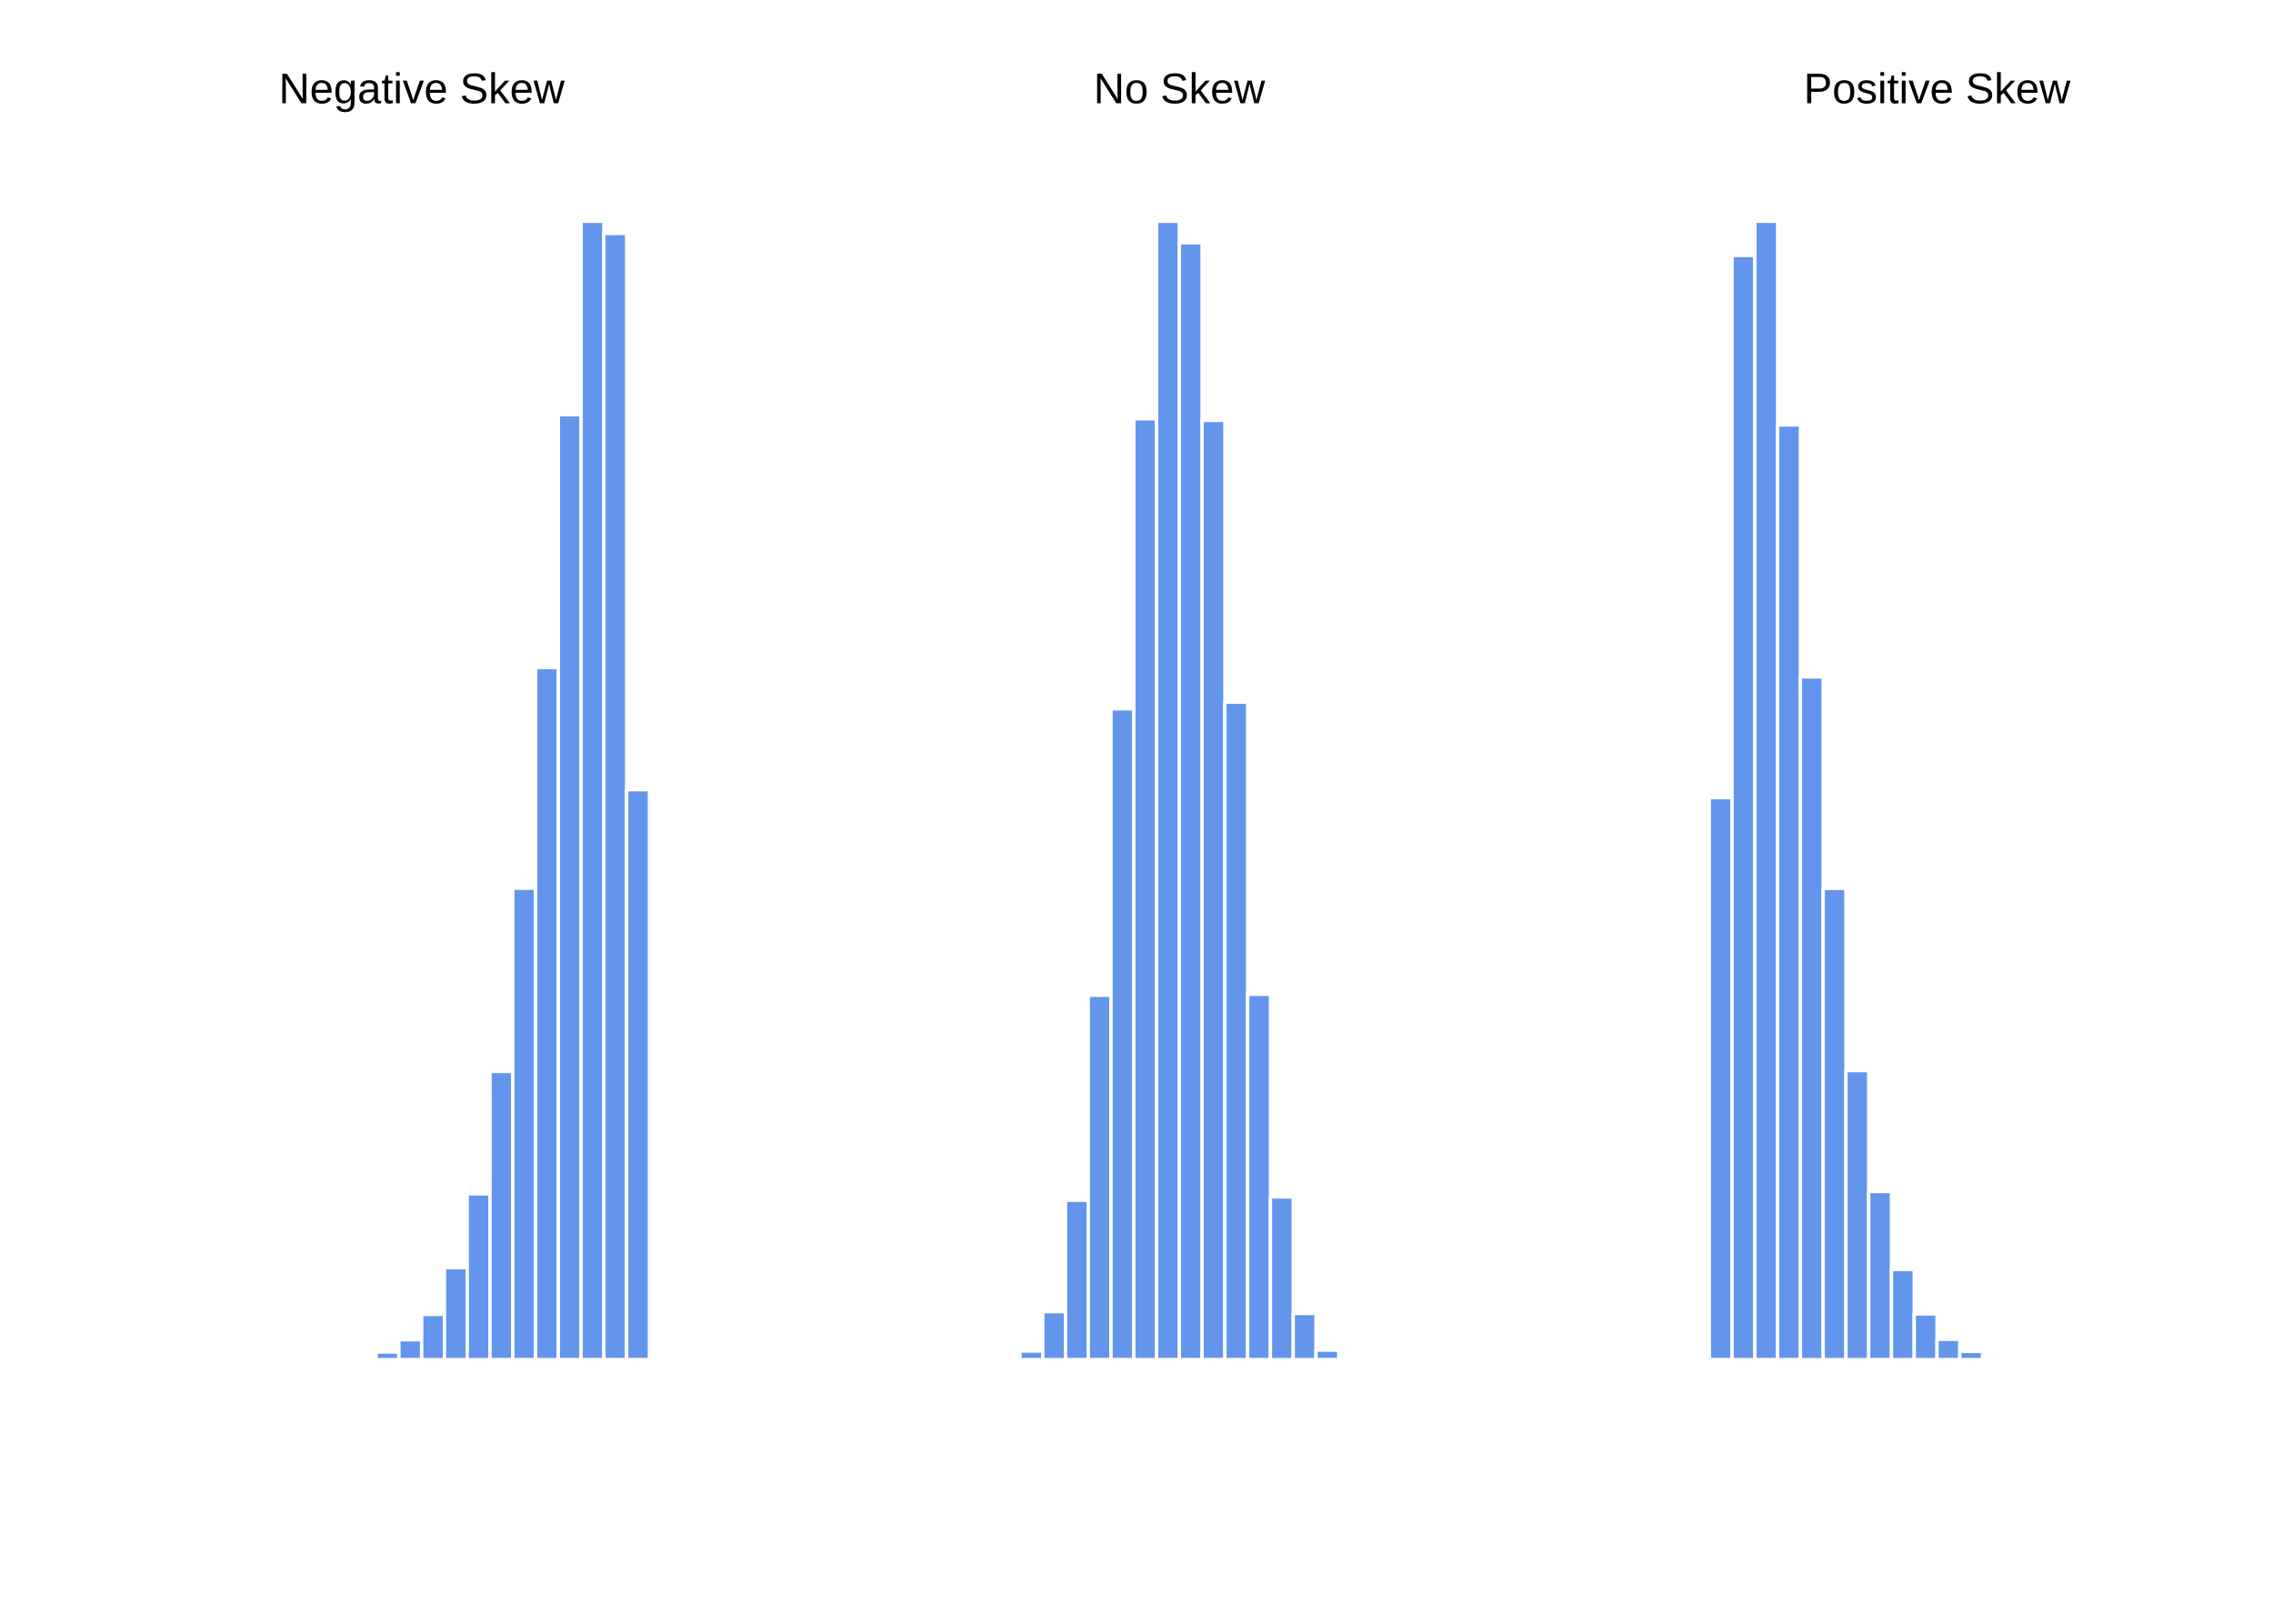
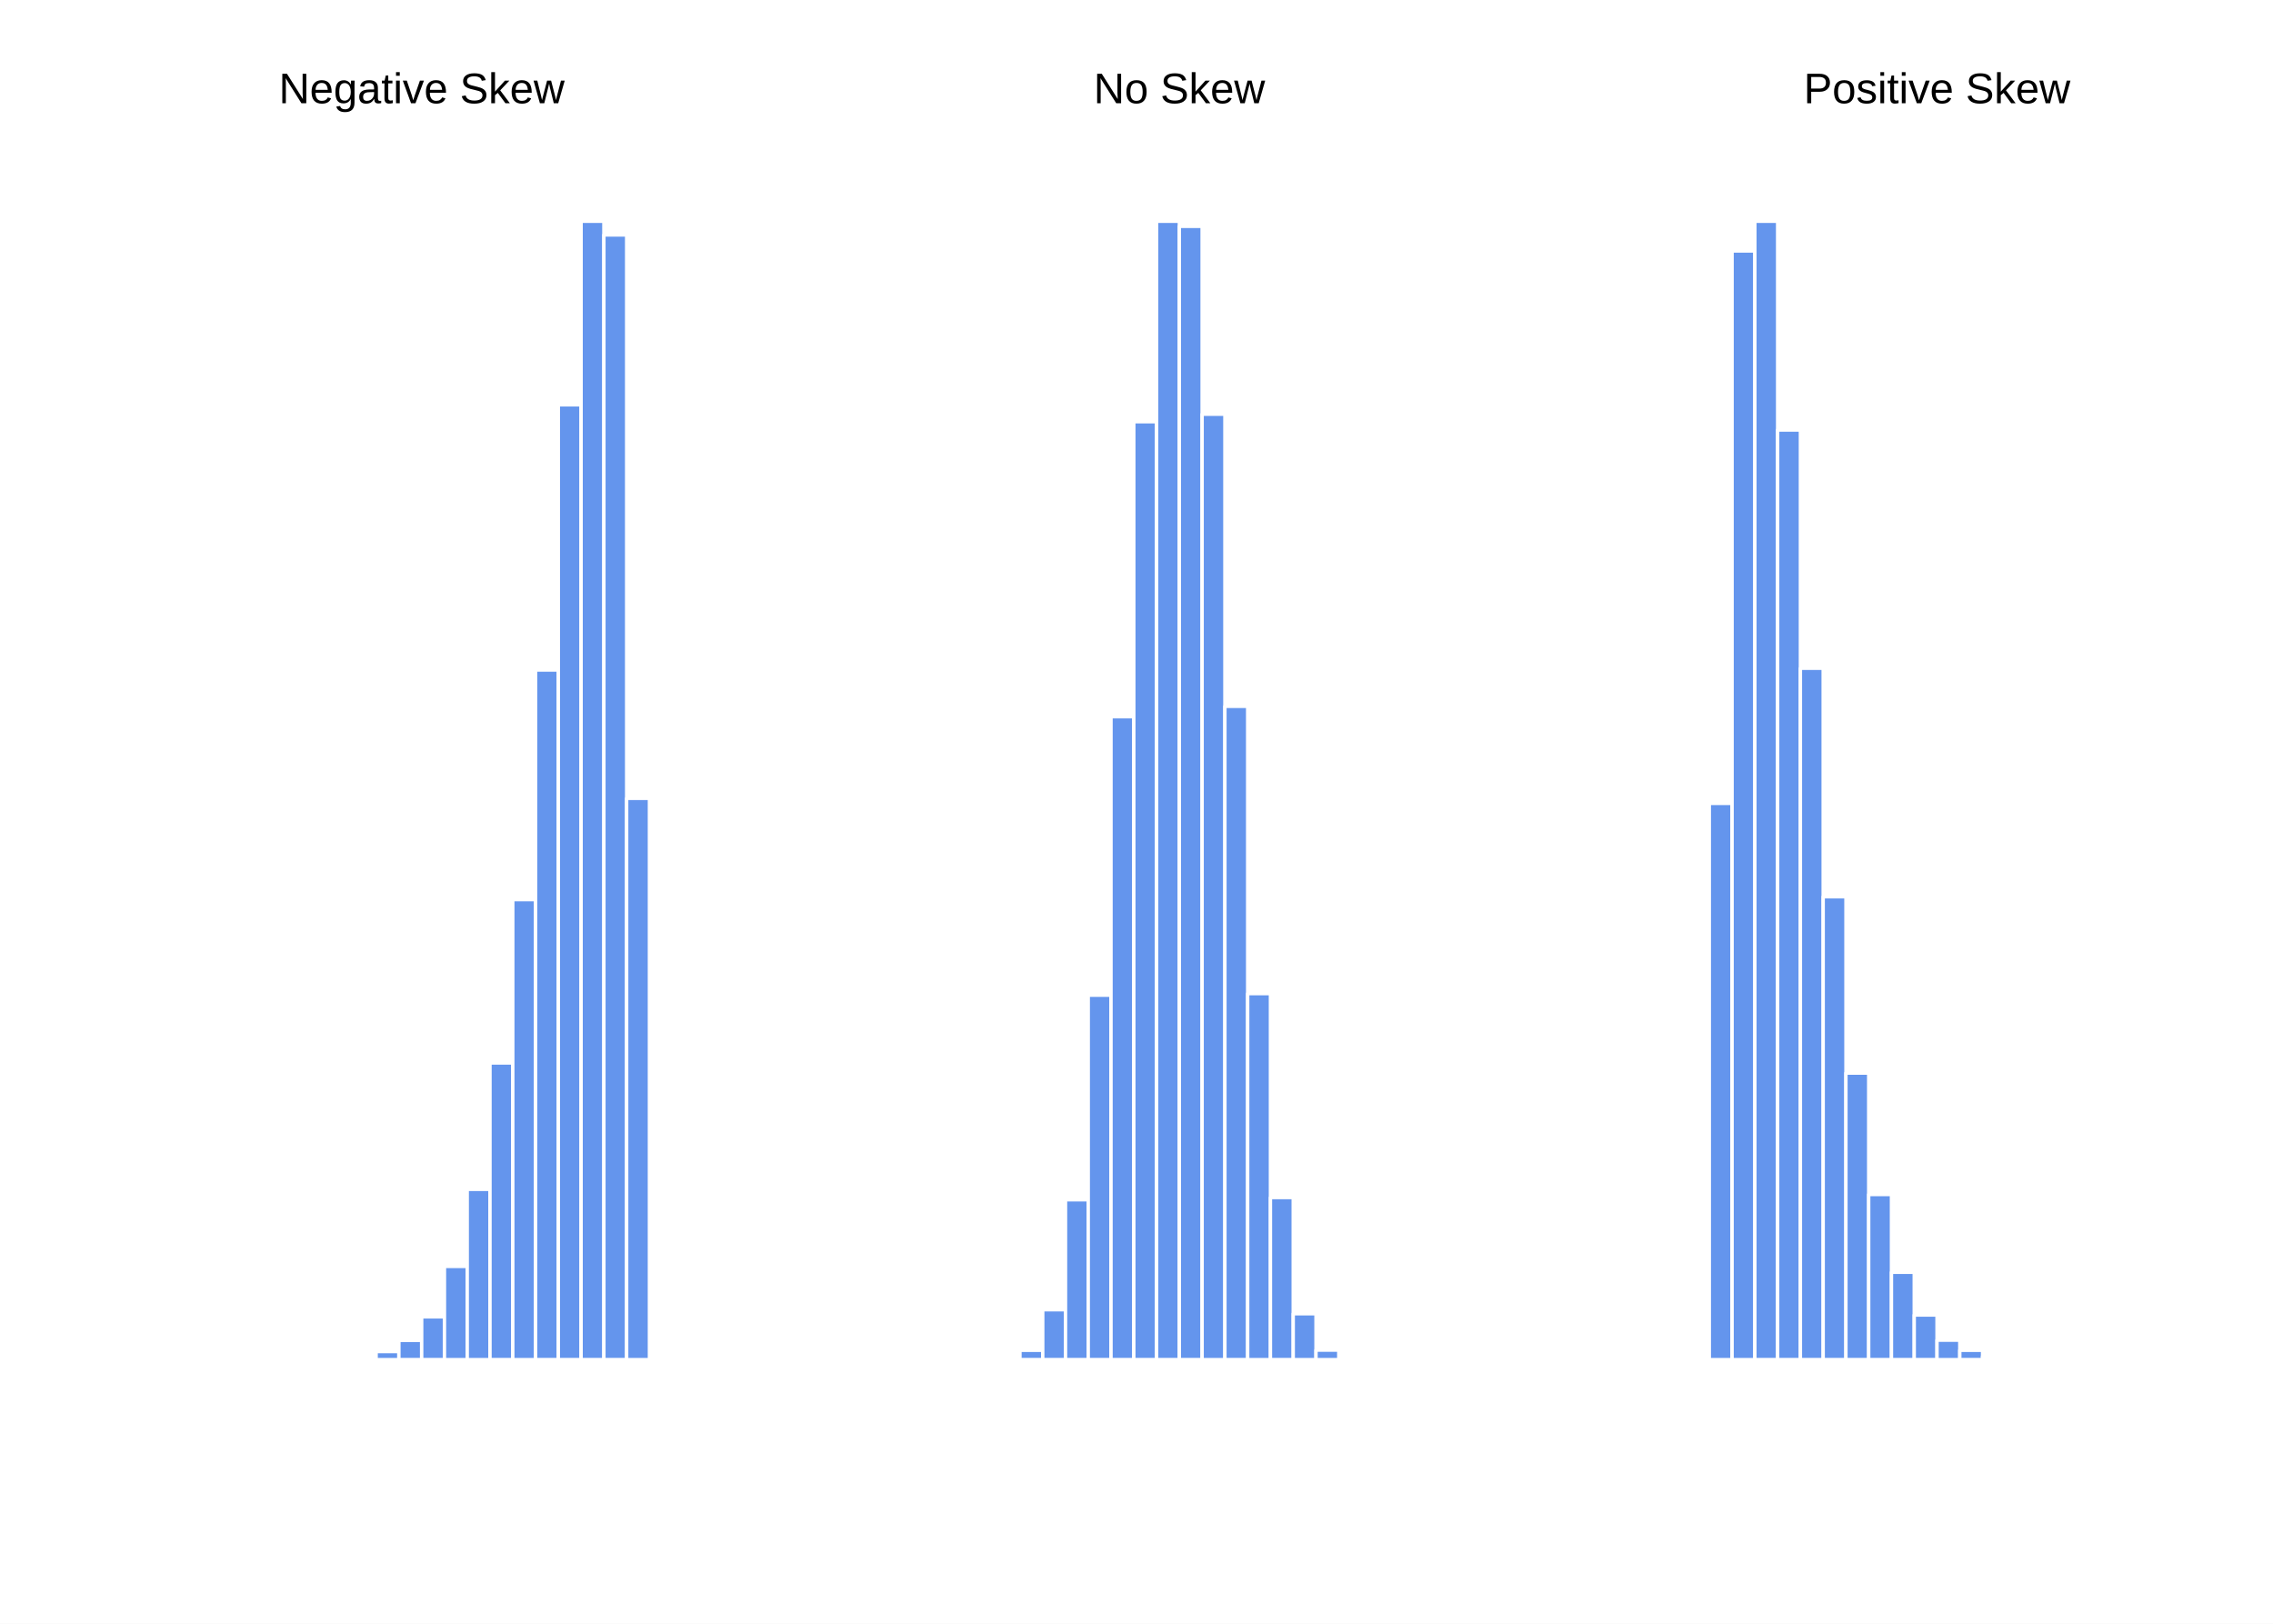
<svg xmlns="http://www.w3.org/2000/svg" class="svglite" width="504.00pt" height="360.00pt" viewBox="0 0 504.00 360.00">
  <defs>
    <style type="text/css">
    .svglite line, .svglite polyline, .svglite polygon, .svglite path, .svglite rect, .svglite circle {
      fill: none;
      stroke: #000000;
      stroke-linecap: round;
      stroke-linejoin: round;
      stroke-miterlimit: 10.00;
    }
    .svglite text {
      white-space: pre;
    }
  </style>
  </defs>
  <rect width="100%" height="100%" style="stroke: none; fill: #FFFFFF;" />
  <defs>
    <clipPath id="cpMC4wMHw1MDQuMDB8MC4wMHwzNjAuMDA=">
      <rect x="0.00" y="0.00" width="504.00" height="360.00" />
    </clipPath>
  </defs>
  <g clip-path="url(#cpMC4wMHw1MDQuMDB8MC4wMHwzNjAuMDA=)">
</g>
  <defs>
    <clipPath id="cpMzguOTd8MTQ4LjA0fDM4Ljk3fDMxMS41Mw==">
      <rect x="38.97" y="38.97" width="109.08" height="272.56" />
    </clipPath>
  </defs>
  <g clip-path="url(#cpMzguOTd8MTQ4LjA0fDM4Ljk3fDMxMS41Mw==)">
</g>
  <defs>
    <clipPath id="cpMC4wMHwxNjguMDB8MC4wMHwzNjAuMDA=">
      <rect x="0.00" y="0.00" width="168.00" height="360.00" />
    </clipPath>
  </defs>
  <g clip-path="url(#cpMC4wMHwxNjguMDB8MC4wMHwzNjAuMDA=)">
    <text x="93.50" y="22.89" text-anchor="middle" style="font-size: 9.50px; font-family: &quot;Arial&quot;;" textLength="63.38px" lengthAdjust="spacingAndGlyphs">Negative Skew</text>
  </g>
  <g clip-path="url(#cpMzguOTd8MTQ4LjA0fDM4Ljk3fDMxMS41Mw==)">
    <rect x="43.01" y="301.43" width="5.05" height="0.00" style="stroke-width: 0.75; stroke: #FFFFFF; fill: #6495ED;" />
    <rect x="48.06" y="301.43" width="5.05" height="0.00" style="stroke-width: 0.75; stroke: #FFFFFF; fill: #6495ED;" />
    <rect x="53.11" y="301.43" width="5.05" height="0.00" style="stroke-width: 0.75; stroke: #FFFFFF; fill: #6495ED;" />
    <rect x="58.16" y="301.43" width="5.05" height="0.00" style="stroke-width: 0.75; stroke: #FFFFFF; fill: #6495ED;" />
-     <rect x="63.21" y="301.40" width="5.05" height="0.037" style="stroke-width: 0.75; stroke: #FFFFFF; fill: #6495ED;" />
-     <rect x="68.26" y="301.37" width="5.05" height="0.062" style="stroke-width: 0.75; stroke: #FFFFFF; fill: #6495ED;" />
-     <rect x="73.30" y="301.26" width="5.05" height="0.17" style="stroke-width: 0.75; stroke: #FFFFFF; fill: #6495ED;" />
-     <rect x="78.35" y="300.72" width="5.05" height="0.72" style="stroke-width: 0.75; stroke: #FFFFFF; fill: #6495ED;" />
-     <rect x="83.40" y="299.76" width="5.05" height="1.68" style="stroke-width: 0.75; stroke: #FFFFFF; fill: #6495ED;" />
-     <rect x="88.45" y="297.04" width="5.05" height="4.39" style="stroke-width: 0.75; stroke: #FFFFFF; fill: #6495ED;" />
-     <rect x="93.50" y="291.42" width="5.05" height="10.02" style="stroke-width: 0.75; stroke: #FFFFFF; fill: #6495ED;" />
-     <rect x="98.55" y="281.04" width="5.05" height="20.40" style="stroke-width: 0.75; stroke: #FFFFFF; fill: #6495ED;" />
-     <rect x="103.60" y="264.69" width="5.05" height="36.75" style="stroke-width: 0.75; stroke: #FFFFFF; fill: #6495ED;" />
-     <rect x="108.65" y="237.55" width="5.05" height="63.88" style="stroke-width: 0.75; stroke: #FFFFFF; fill: #6495ED;" />
-     <rect x="113.70" y="196.92" width="5.05" height="104.51" style="stroke-width: 0.75; stroke: #FFFFFF; fill: #6495ED;" />
-     <rect x="118.75" y="148.00" width="5.05" height="153.44" style="stroke-width: 0.75; stroke: #FFFFFF; fill: #6495ED;" />
-     <rect x="123.80" y="91.96" width="5.05" height="209.47" style="stroke-width: 0.75; stroke: #FFFFFF; fill: #6495ED;" />
+     <rect x="63.21" y="301.43" width="5.05" height="0.00" style="stroke-width: 0.75; stroke: #FFFFFF; fill: #6495ED;" />
+     <rect x="68.26" y="301.39" width="5.05" height="0.049" style="stroke-width: 0.75; stroke: #FFFFFF; fill: #6495ED;" />
+     <rect x="73.30" y="301.27" width="5.05" height="0.16" style="stroke-width: 0.75; stroke: #FFFFFF; fill: #6495ED;" />
+     <rect x="78.35" y="300.86" width="5.05" height="0.58" style="stroke-width: 0.75; stroke: #FFFFFF; fill: #6495ED;" />
+     <rect x="83.40" y="299.66" width="5.05" height="1.78" style="stroke-width: 0.75; stroke: #FFFFFF; fill: #6495ED;" />
+     <rect x="88.45" y="297.18" width="5.05" height="4.25" style="stroke-width: 0.75; stroke: #FFFFFF; fill: #6495ED;" />
+     <rect x="93.50" y="291.96" width="5.05" height="9.47" style="stroke-width: 0.75; stroke: #FFFFFF; fill: #6495ED;" />
+     <rect x="98.55" y="280.78" width="5.05" height="20.66" style="stroke-width: 0.75; stroke: #FFFFFF; fill: #6495ED;" />
+     <rect x="103.60" y="263.69" width="5.05" height="37.75" style="stroke-width: 0.75; stroke: #FFFFFF; fill: #6495ED;" />
+     <rect x="108.65" y="235.67" width="5.05" height="65.76" style="stroke-width: 0.75; stroke: #FFFFFF; fill: #6495ED;" />
+     <rect x="113.70" y="199.47" width="5.05" height="101.97" style="stroke-width: 0.75; stroke: #FFFFFF; fill: #6495ED;" />
+     <rect x="118.75" y="148.55" width="5.05" height="152.88" style="stroke-width: 0.75; stroke: #FFFFFF; fill: #6495ED;" />
+     <rect x="123.80" y="89.75" width="5.05" height="211.68" style="stroke-width: 0.75; stroke: #FFFFFF; fill: #6495ED;" />
    <rect x="128.85" y="49.06" width="5.05" height="252.37" style="stroke-width: 0.75; stroke: #FFFFFF; fill: #6495ED;" />
-     <rect x="133.90" y="51.76" width="5.05" height="249.67" style="stroke-width: 0.75; stroke: #FFFFFF; fill: #6495ED;" />
-     <rect x="138.95" y="175.08" width="5.05" height="126.35" style="stroke-width: 0.75; stroke: #FFFFFF; fill: #6495ED;" />
+     <rect x="133.90" y="52.09" width="5.05" height="249.34" style="stroke-width: 0.75; stroke: #FFFFFF; fill: #6495ED;" />
+     <rect x="138.95" y="177.00" width="5.05" height="124.44" style="stroke-width: 0.75; stroke: #FFFFFF; fill: #6495ED;" />
  </g>
  <defs>
    <clipPath id="cpMjA2Ljk3fDMxNi4wNHwzOC45N3wzMTEuNTM=">
      <rect x="206.97" y="38.97" width="109.08" height="272.56" />
    </clipPath>
  </defs>
  <g clip-path="url(#cpMjA2Ljk3fDMxNi4wNHwzOC45N3wzMTEuNTM=)">
</g>
  <defs>
    <clipPath id="cpMTY4LjAwfDMzNi4wMHwwLjAwfDM2MC4wMA==">
      <rect x="168.00" y="0.00" width="168.00" height="360.00" />
    </clipPath>
  </defs>
  <g clip-path="url(#cpMTY4LjAwfDMzNi4wMHwwLjAwfDM2MC4wMA==)">
    <text x="261.50" y="22.89" text-anchor="middle" style="font-size: 9.50px; font-family: &quot;Arial&quot;;" textLength="38.02px" lengthAdjust="spacingAndGlyphs">No Skew</text>
  </g>
  <g clip-path="url(#cpMjA2Ljk3fDMxNi4wNHwzOC45N3wzMTEuNTM=)">
    <rect x="211.01" y="301.43" width="5.05" height="0.00" style="stroke-width: 0.75; stroke: #FFFFFF; fill: #6495ED;" />
-     <rect x="216.06" y="301.43" width="5.05" height="0.00" style="stroke-width: 0.75; stroke: #FFFFFF; fill: #6495ED;" />
-     <rect x="221.11" y="301.16" width="5.05" height="0.28" style="stroke-width: 0.75; stroke: #FFFFFF; fill: #6495ED;" />
-     <rect x="226.16" y="299.54" width="5.05" height="1.89" style="stroke-width: 0.75; stroke: #FFFFFF; fill: #6495ED;" />
-     <rect x="231.21" y="290.80" width="5.05" height="10.64" style="stroke-width: 0.75; stroke: #FFFFFF; fill: #6495ED;" />
-     <rect x="236.26" y="266.10" width="5.05" height="35.33" style="stroke-width: 0.75; stroke: #FFFFFF; fill: #6495ED;" />
-     <rect x="241.30" y="220.66" width="5.05" height="80.77" style="stroke-width: 0.75; stroke: #FFFFFF; fill: #6495ED;" />
-     <rect x="246.35" y="157.15" width="5.05" height="144.28" style="stroke-width: 0.75; stroke: #FFFFFF; fill: #6495ED;" />
-     <rect x="251.40" y="92.85" width="5.05" height="208.59" style="stroke-width: 0.75; stroke: #FFFFFF; fill: #6495ED;" />
+     <rect x="216.06" y="301.42" width="5.05" height="0.015" style="stroke-width: 0.75; stroke: #FFFFFF; fill: #6495ED;" />
+     <rect x="221.11" y="301.27" width="5.05" height="0.16" style="stroke-width: 0.75; stroke: #FFFFFF; fill: #6495ED;" />
+     <rect x="226.16" y="299.38" width="5.05" height="2.05" style="stroke-width: 0.75; stroke: #FFFFFF; fill: #6495ED;" />
+     <rect x="231.21" y="290.38" width="5.05" height="11.05" style="stroke-width: 0.75; stroke: #FFFFFF; fill: #6495ED;" />
+     <rect x="236.26" y="266.01" width="5.05" height="35.42" style="stroke-width: 0.75; stroke: #FFFFFF; fill: #6495ED;" />
+     <rect x="241.30" y="220.65" width="5.05" height="80.78" style="stroke-width: 0.75; stroke: #FFFFFF; fill: #6495ED;" />
+     <rect x="246.35" y="158.90" width="5.05" height="142.53" style="stroke-width: 0.75; stroke: #FFFFFF; fill: #6495ED;" />
+     <rect x="251.40" y="93.51" width="5.05" height="207.92" style="stroke-width: 0.75; stroke: #FFFFFF; fill: #6495ED;" />
    <rect x="256.45" y="49.06" width="5.05" height="252.37" style="stroke-width: 0.75; stroke: #FFFFFF; fill: #6495ED;" />
-     <rect x="261.50" y="53.82" width="5.05" height="247.61" style="stroke-width: 0.75; stroke: #FFFFFF; fill: #6495ED;" />
-     <rect x="266.55" y="93.21" width="5.05" height="208.22" style="stroke-width: 0.75; stroke: #FFFFFF; fill: #6495ED;" />
-     <rect x="271.60" y="155.67" width="5.05" height="145.76" style="stroke-width: 0.75; stroke: #FFFFFF; fill: #6495ED;" />
-     <rect x="276.65" y="220.44" width="5.05" height="80.99" style="stroke-width: 0.75; stroke: #FFFFFF; fill: #6495ED;" />
-     <rect x="281.70" y="265.36" width="5.05" height="36.08" style="stroke-width: 0.75; stroke: #FFFFFF; fill: #6495ED;" />
-     <rect x="286.75" y="291.21" width="5.05" height="10.23" style="stroke-width: 0.75; stroke: #FFFFFF; fill: #6495ED;" />
-     <rect x="291.80" y="299.32" width="5.05" height="2.11" style="stroke-width: 0.75; stroke: #FFFFFF; fill: #6495ED;" />
-     <rect x="296.85" y="301.19" width="5.05" height="0.25" style="stroke-width: 0.75; stroke: #FFFFFF; fill: #6495ED;" />
-     <rect x="301.90" y="301.43" width="5.05" height="0.00" style="stroke-width: 0.75; stroke: #FFFFFF; fill: #6495ED;" />
+     <rect x="261.50" y="50.19" width="5.05" height="251.24" style="stroke-width: 0.75; stroke: #FFFFFF; fill: #6495ED;" />
+     <rect x="266.55" y="91.84" width="5.05" height="209.60" style="stroke-width: 0.75; stroke: #FFFFFF; fill: #6495ED;" />
+     <rect x="271.60" y="156.61" width="5.05" height="144.82" style="stroke-width: 0.75; stroke: #FFFFFF; fill: #6495ED;" />
+     <rect x="276.65" y="220.30" width="5.05" height="81.14" style="stroke-width: 0.75; stroke: #FFFFFF; fill: #6495ED;" />
+     <rect x="281.70" y="265.51" width="5.05" height="35.92" style="stroke-width: 0.75; stroke: #FFFFFF; fill: #6495ED;" />
+     <rect x="286.75" y="291.27" width="5.05" height="10.17" style="stroke-width: 0.75; stroke: #FFFFFF; fill: #6495ED;" />
+     <rect x="291.80" y="299.34" width="5.05" height="2.10" style="stroke-width: 0.75; stroke: #FFFFFF; fill: #6495ED;" />
+     <rect x="296.85" y="301.30" width="5.05" height="0.13" style="stroke-width: 0.75; stroke: #FFFFFF; fill: #6495ED;" />
+     <rect x="301.90" y="301.42" width="5.05" height="0.015" style="stroke-width: 0.75; stroke: #FFFFFF; fill: #6495ED;" />
    <rect x="306.95" y="301.43" width="5.05" height="0.00" style="stroke-width: 0.75; stroke: #FFFFFF; fill: #6495ED;" />
  </g>
  <defs>
    <clipPath id="cpMzc0Ljk3fDQ4NC4wNHwzOC45N3wzMTEuNTM=">
      <rect x="374.97" y="38.97" width="109.08" height="272.56" />
    </clipPath>
  </defs>
  <g clip-path="url(#cpMzc0Ljk3fDQ4NC4wNHwzOC45N3wzMTEuNTM=)">
</g>
  <defs>
    <clipPath id="cpMzM2LjAwfDUwNC4wMHwwLjAwfDM2MC4wMA==">
      <rect x="336.00" y="0.00" width="168.00" height="360.00" />
    </clipPath>
  </defs>
  <g clip-path="url(#cpMzM2LjAwfDUwNC4wMHwwLjAwfDM2MC4wMA==)">
    <text x="429.50" y="22.89" text-anchor="middle" style="font-size: 9.50px; font-family: &quot;Arial&quot;;" textLength="59.15px" lengthAdjust="spacingAndGlyphs">Positive Skew</text>
  </g>
  <g clip-path="url(#cpMzc0Ljk3fDQ4NC4wNHwzOC45N3wzMTEuNTM=)">
-     <rect x="379.01" y="176.85" width="5.05" height="124.58" style="stroke-width: 0.75; stroke: #FFFFFF; fill: #6495ED;" />
-     <rect x="384.06" y="56.64" width="5.05" height="244.80" style="stroke-width: 0.75; stroke: #FFFFFF; fill: #6495ED;" />
+     <rect x="379.01" y="178.12" width="5.05" height="123.32" style="stroke-width: 0.75; stroke: #FFFFFF; fill: #6495ED;" />
+     <rect x="384.06" y="55.64" width="5.05" height="245.80" style="stroke-width: 0.75; stroke: #FFFFFF; fill: #6495ED;" />
    <rect x="389.11" y="49.06" width="5.05" height="252.37" style="stroke-width: 0.75; stroke: #FFFFFF; fill: #6495ED;" />
-     <rect x="394.16" y="94.22" width="5.05" height="207.21" style="stroke-width: 0.75; stroke: #FFFFFF; fill: #6495ED;" />
-     <rect x="399.21" y="150.07" width="5.05" height="151.37" style="stroke-width: 0.75; stroke: #FFFFFF; fill: #6495ED;" />
-     <rect x="404.26" y="196.97" width="5.05" height="104.47" style="stroke-width: 0.75; stroke: #FFFFFF; fill: #6495ED;" />
-     <rect x="409.30" y="237.36" width="5.05" height="64.08" style="stroke-width: 0.75; stroke: #FFFFFF; fill: #6495ED;" />
-     <rect x="414.35" y="264.16" width="5.05" height="37.27" style="stroke-width: 0.75; stroke: #FFFFFF; fill: #6495ED;" />
-     <rect x="419.40" y="281.43" width="5.05" height="20.01" style="stroke-width: 0.75; stroke: #FFFFFF; fill: #6495ED;" />
-     <rect x="424.45" y="291.32" width="5.05" height="10.12" style="stroke-width: 0.75; stroke: #FFFFFF; fill: #6495ED;" />
-     <rect x="429.50" y="296.94" width="5.05" height="4.49" style="stroke-width: 0.75; stroke: #FFFFFF; fill: #6495ED;" />
-     <rect x="434.55" y="299.60" width="5.05" height="1.84" style="stroke-width: 0.75; stroke: #FFFFFF; fill: #6495ED;" />
-     <rect x="439.60" y="300.68" width="5.05" height="0.76" style="stroke-width: 0.75; stroke: #FFFFFF; fill: #6495ED;" />
-     <rect x="444.65" y="301.26" width="5.05" height="0.17" style="stroke-width: 0.75; stroke: #FFFFFF; fill: #6495ED;" />
-     <rect x="449.70" y="301.41" width="5.05" height="0.024" style="stroke-width: 0.75; stroke: #FFFFFF; fill: #6495ED;" />
+     <rect x="394.16" y="95.34" width="5.05" height="206.09" style="stroke-width: 0.75; stroke: #FFFFFF; fill: #6495ED;" />
+     <rect x="399.21" y="148.16" width="5.05" height="153.27" style="stroke-width: 0.75; stroke: #FFFFFF; fill: #6495ED;" />
+     <rect x="404.26" y="198.82" width="5.05" height="102.61" style="stroke-width: 0.75; stroke: #FFFFFF; fill: #6495ED;" />
+     <rect x="409.30" y="237.91" width="5.05" height="63.52" style="stroke-width: 0.75; stroke: #FFFFFF; fill: #6495ED;" />
+     <rect x="414.35" y="264.83" width="5.05" height="36.60" style="stroke-width: 0.75; stroke: #FFFFFF; fill: #6495ED;" />
+     <rect x="419.40" y="282.08" width="5.05" height="19.35" style="stroke-width: 0.75; stroke: #FFFFFF; fill: #6495ED;" />
+     <rect x="424.45" y="291.55" width="5.05" height="9.88" style="stroke-width: 0.75; stroke: #FFFFFF; fill: #6495ED;" />
+     <rect x="429.50" y="297.13" width="5.05" height="4.31" style="stroke-width: 0.75; stroke: #FFFFFF; fill: #6495ED;" />
+     <rect x="434.55" y="299.38" width="5.05" height="2.05" style="stroke-width: 0.75; stroke: #FFFFFF; fill: #6495ED;" />
+     <rect x="439.60" y="300.70" width="5.05" height="0.73" style="stroke-width: 0.75; stroke: #FFFFFF; fill: #6495ED;" />
+     <rect x="444.65" y="301.29" width="5.05" height="0.15" style="stroke-width: 0.75; stroke: #FFFFFF; fill: #6495ED;" />
+     <rect x="449.70" y="301.37" width="5.05" height="0.061" style="stroke-width: 0.75; stroke: #FFFFFF; fill: #6495ED;" />
    <rect x="454.75" y="301.42" width="5.05" height="0.012" style="stroke-width: 0.75; stroke: #FFFFFF; fill: #6495ED;" />
    <rect x="459.80" y="301.43" width="5.05" height="0.00" style="stroke-width: 0.75; stroke: #FFFFFF; fill: #6495ED;" />
    <rect x="464.85" y="301.43" width="5.05" height="0.00" style="stroke-width: 0.75; stroke: #FFFFFF; fill: #6495ED;" />
    <rect x="469.90" y="301.43" width="5.05" height="0.00" style="stroke-width: 0.75; stroke: #FFFFFF; fill: #6495ED;" />
    <rect x="474.95" y="301.43" width="5.05" height="0.00" style="stroke-width: 0.75; stroke: #FFFFFF; fill: #6495ED;" />
  </g>
</svg>
